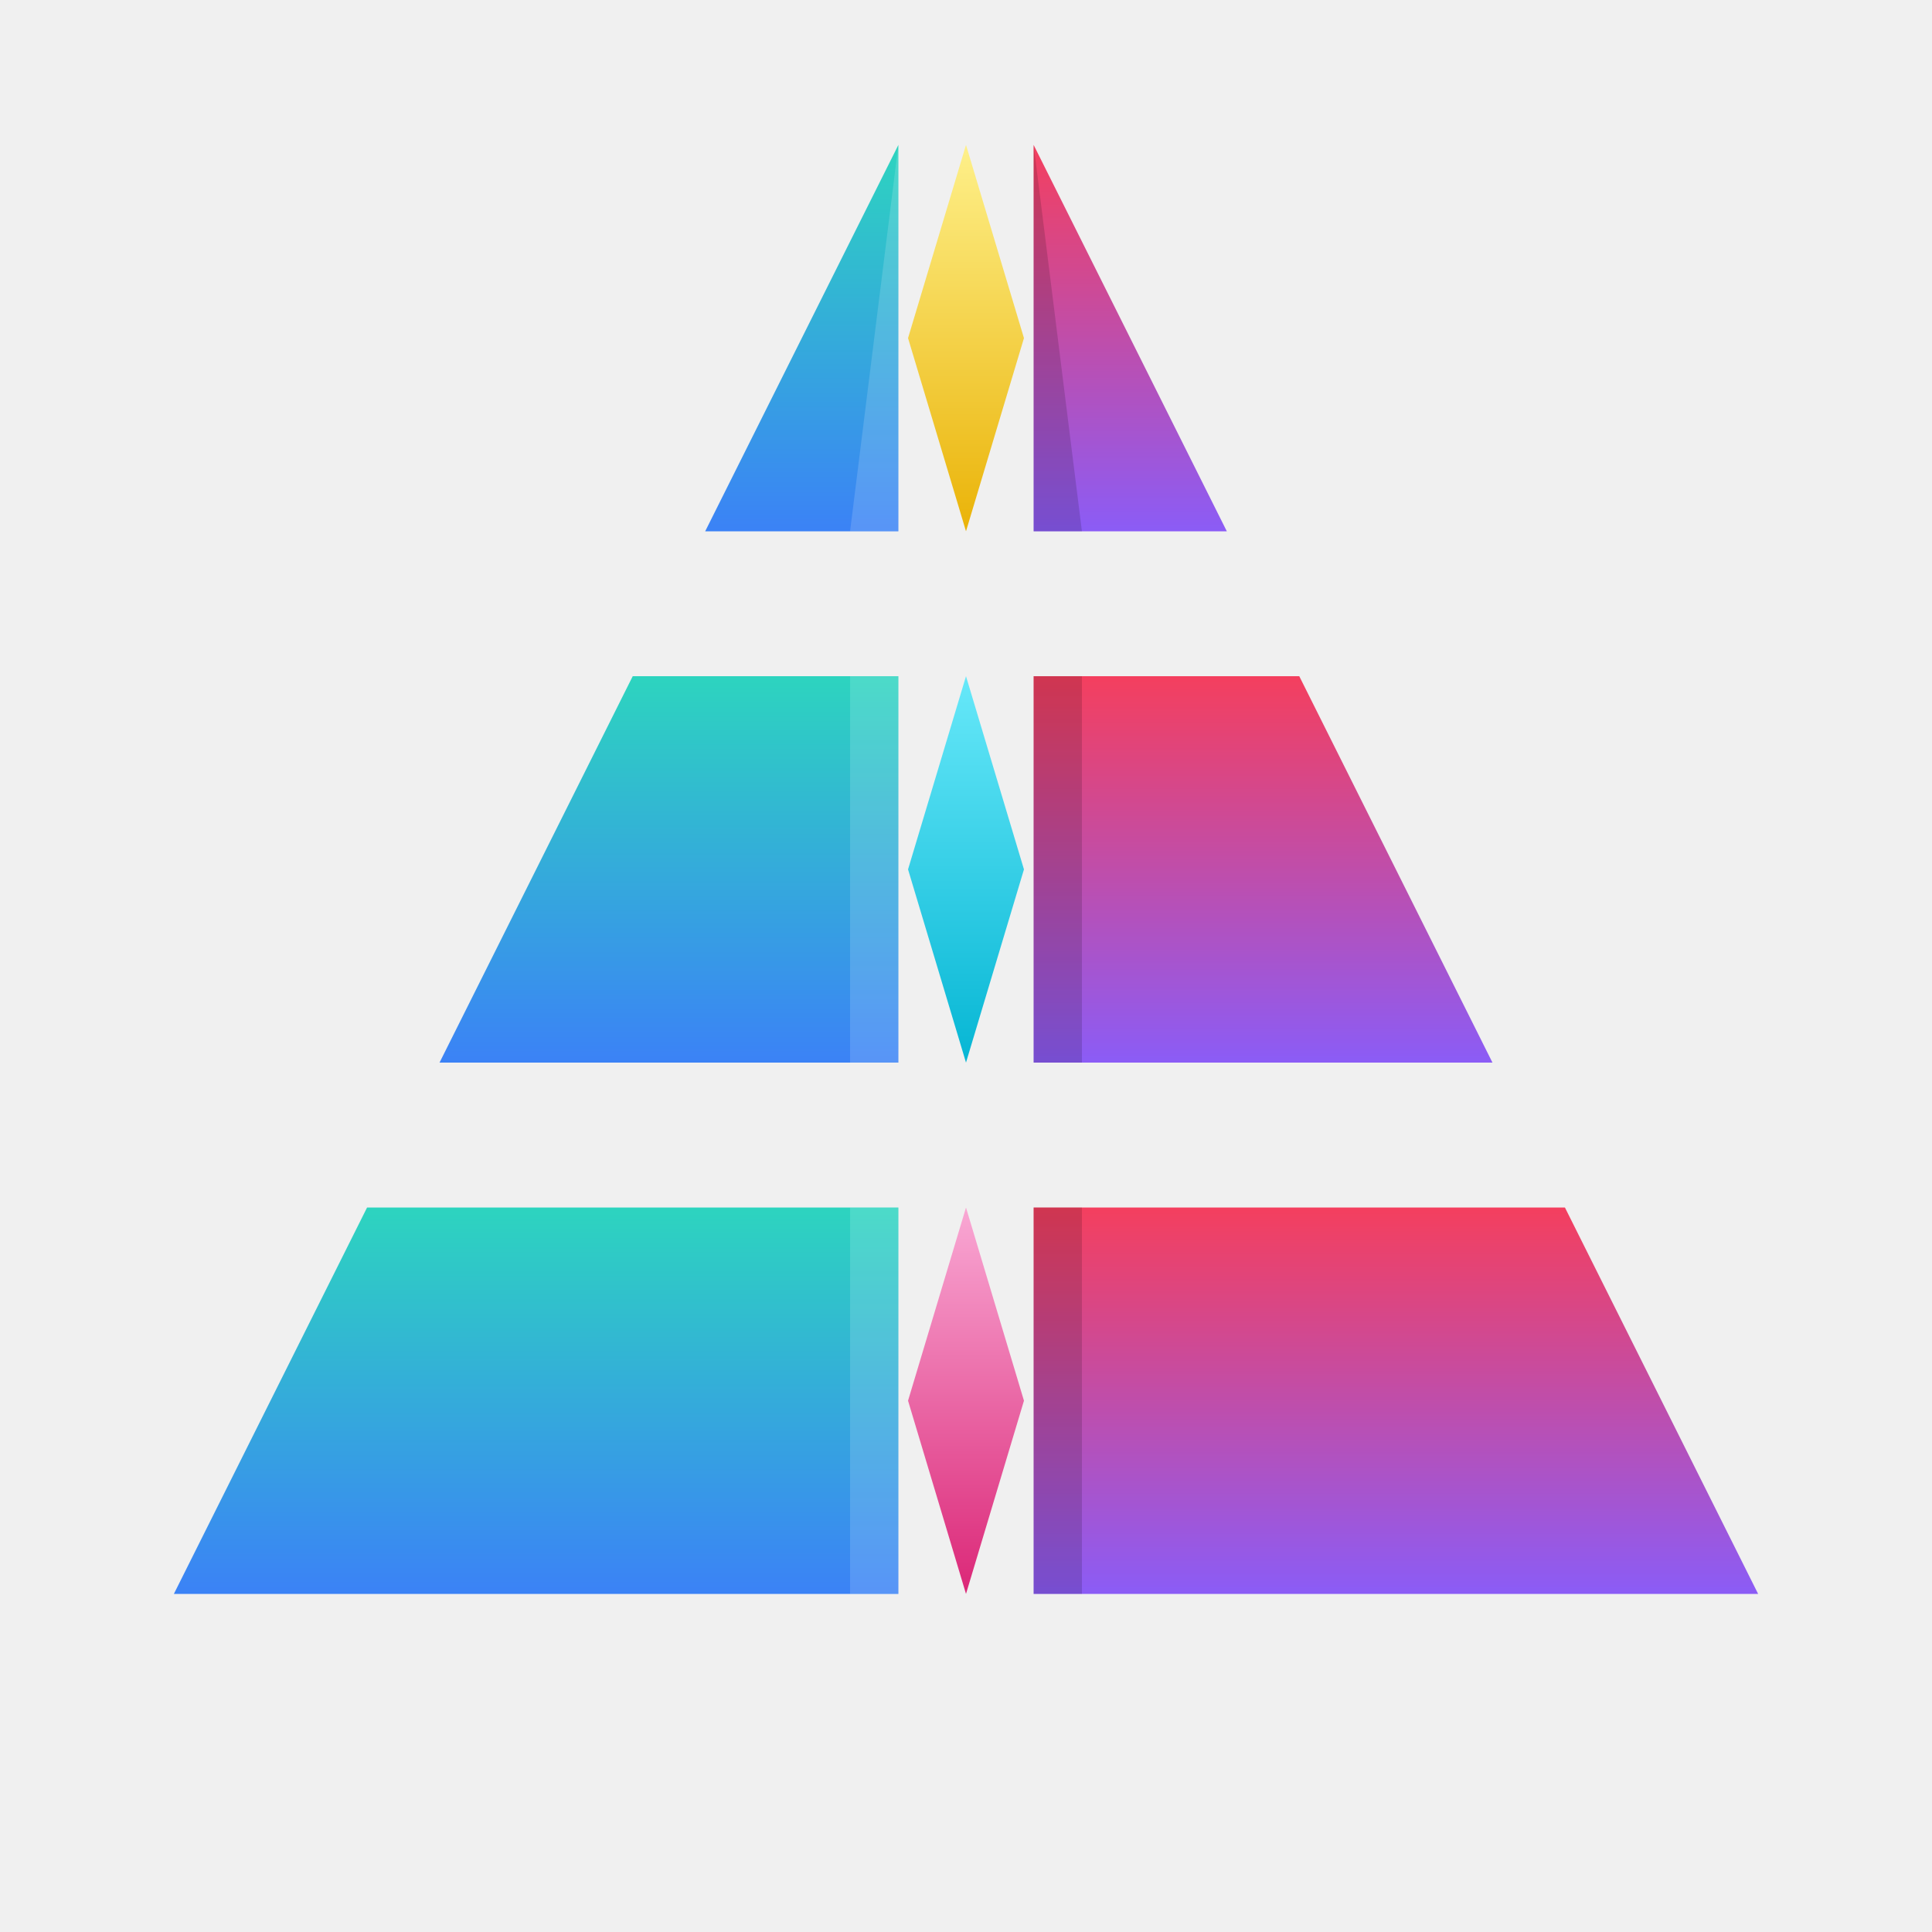
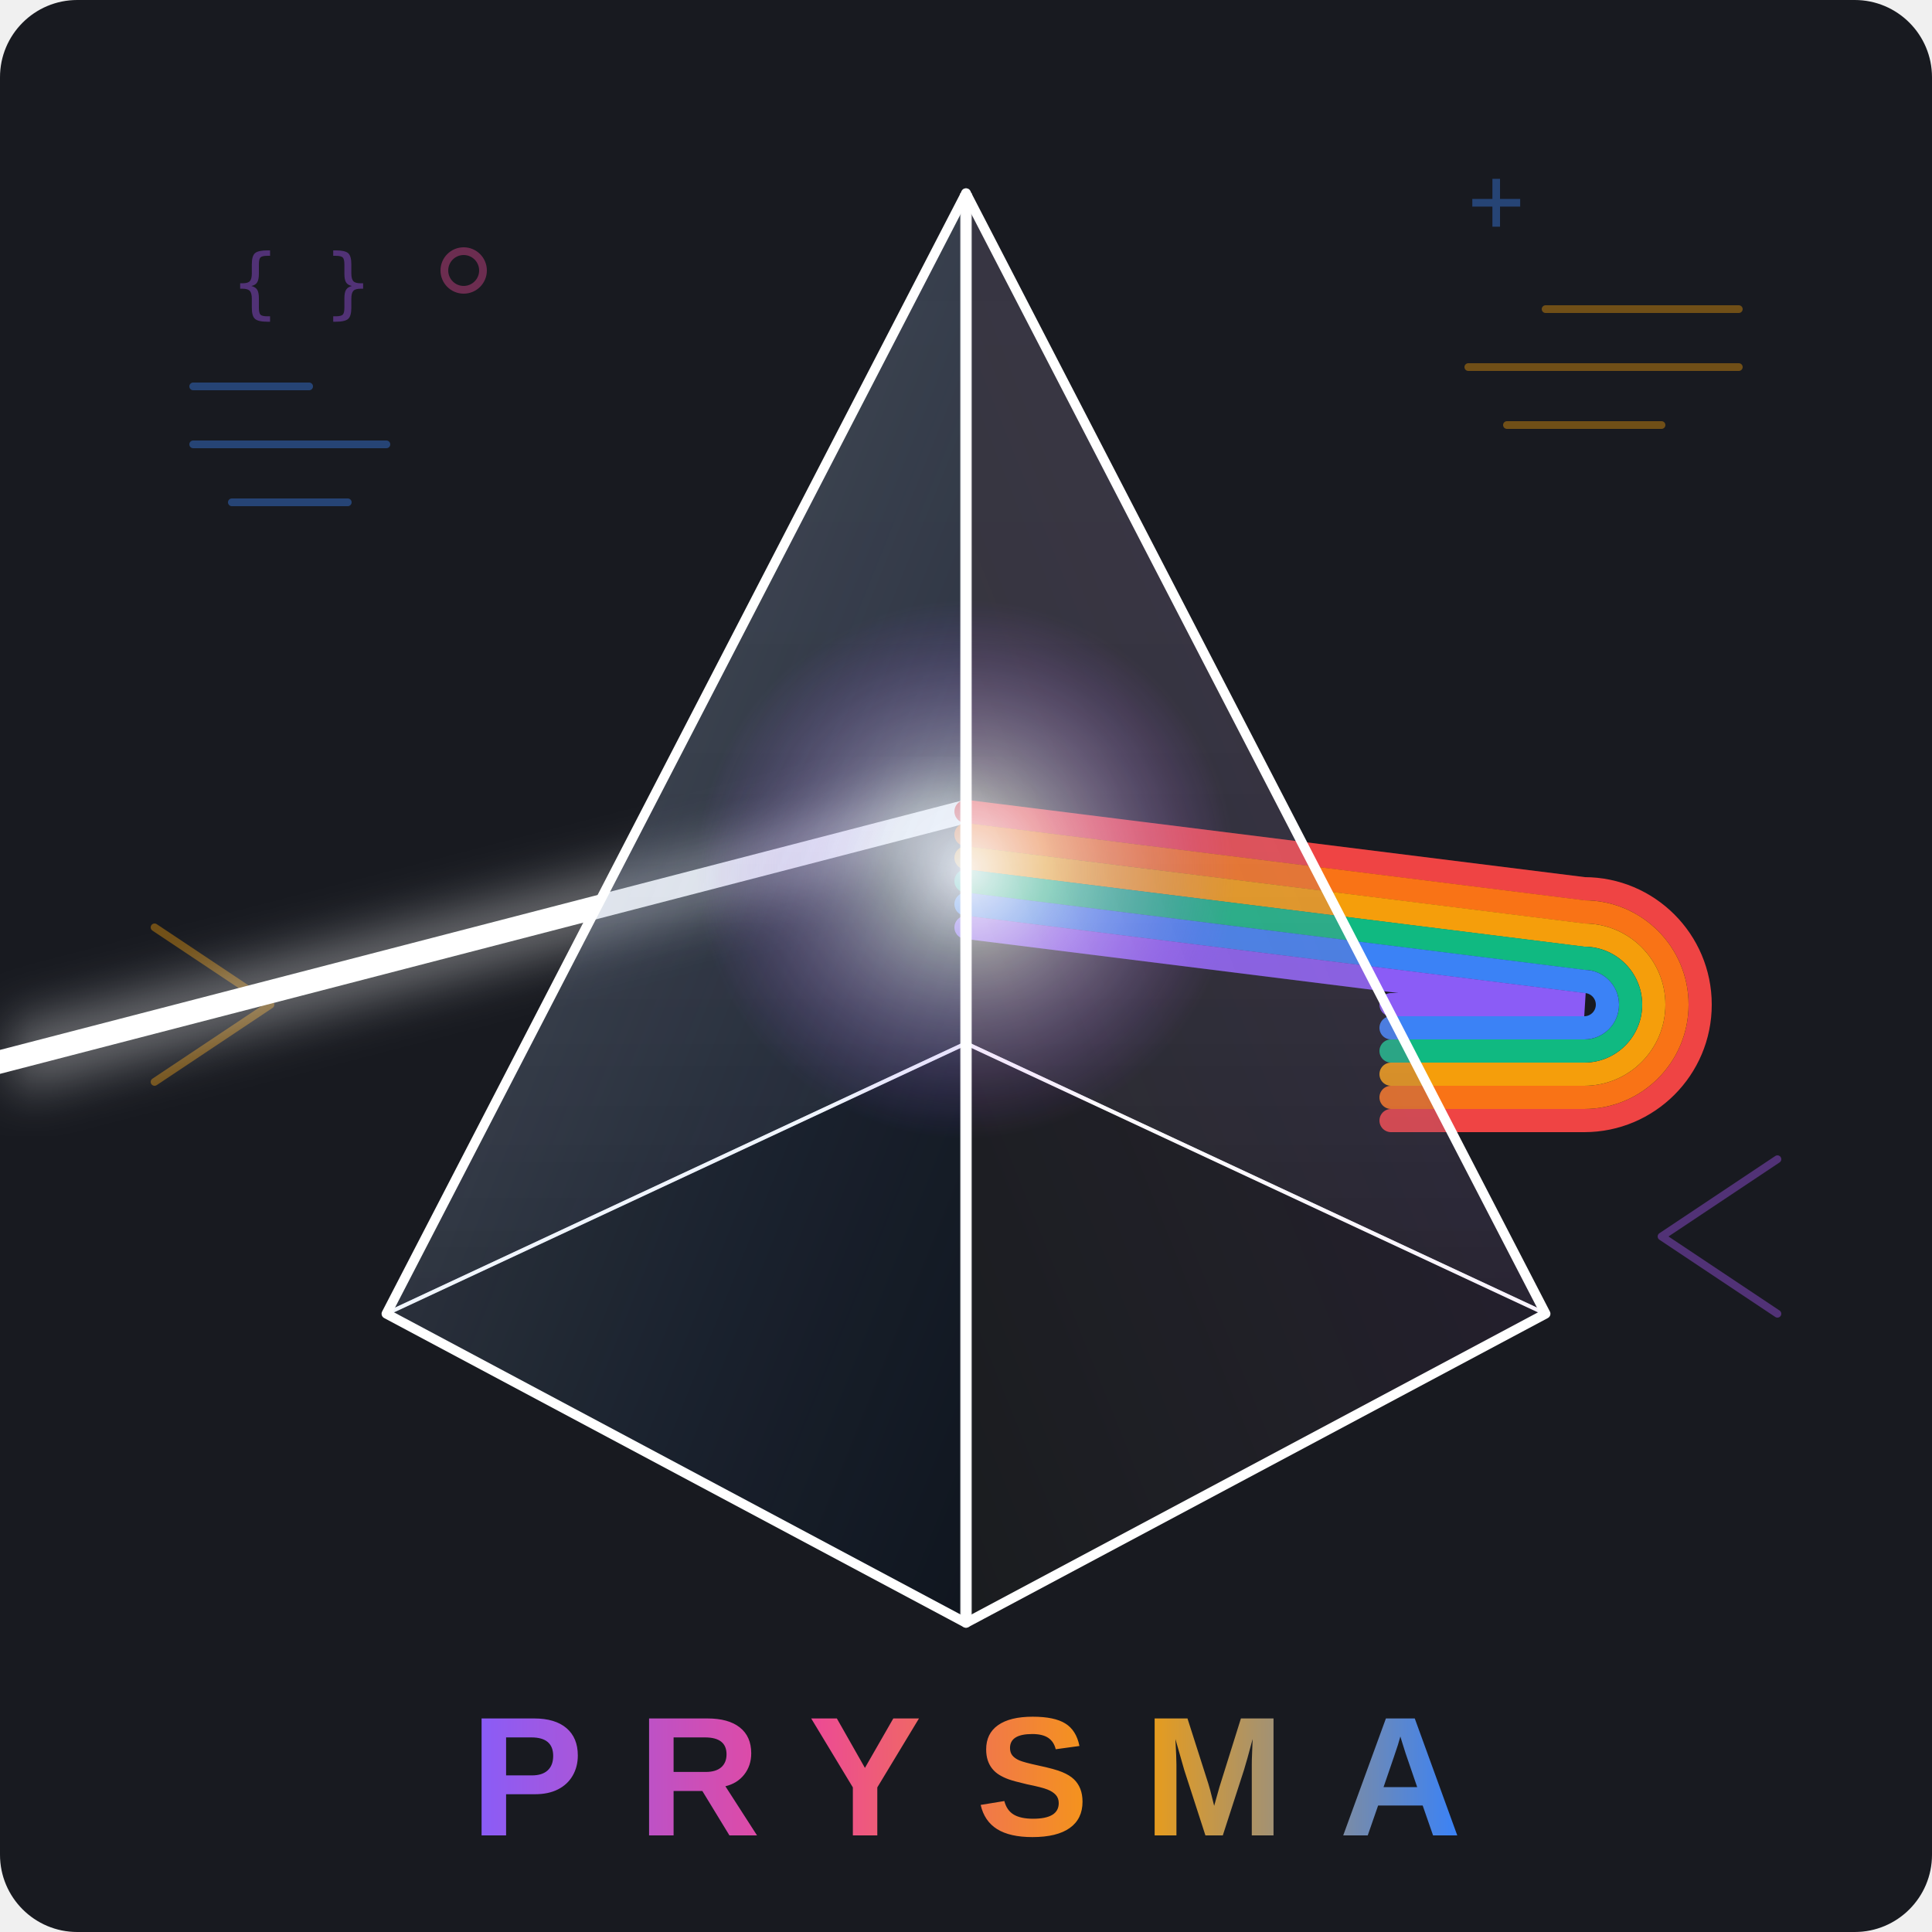
- <svg xmlns="http://www.w3.org/2000/svg" viewBox="0 0 200 200" width="500" height="500">
+ <svg xmlns="http://www.w3.org/2000/svg" viewBox="0 0 500 500" width="250" height="250">
  <defs>
-     <linearGradient id="leftGrad" x1="0%" y1="0%" x2="0%" y2="100%">
-       <stop offset="0%" stop-color="#2DD4BF" />
+     <filter id="glow" x="-20%" y="-20%" width="140%" height="140%">
+       <feGaussianBlur stdDeviation="8" result="blur" />
+       <feMerge>
+         <feMergeNode in="blur" />
+         <feMergeNode in="SourceGraphic" />
+       </feMerge>
+     </filter>
+     <linearGradient id="glassFrontLeft" x1="0%" y1="0%" x2="100%" y2="100%">
+       <stop offset="0%" stop-color="#ffffff" stop-opacity="0.25" />
+       <stop offset="100%" stop-color="#3B82F6" stop-opacity="0.05" />
+     </linearGradient>
+     <linearGradient id="glassFrontRight" x1="100%" y1="0%" x2="0%" y2="100%">
+       <stop offset="0%" stop-color="#A855F7" stop-opacity="0.15" />
+       <stop offset="100%" stop-color="#ffffff" stop-opacity="0.05" />
+     </linearGradient>
+     <linearGradient id="glassBack" x1="0%" y1="0%" x2="0%" y2="100%">
+       <stop offset="0%" stop-color="#ffffff" stop-opacity="0.1" />
+       <stop offset="100%" stop-color="#000000" stop-opacity="0.3" />
+     </linearGradient>
+     <radialGradient id="centerLight" cx="50%" cy="50%" r="50%">
+       <stop offset="0%" stop-color="#ffffff" stop-opacity="0.9" />
+       <stop offset="30%" stop-color="#ffffff" stop-opacity="0.5" />
+       <stop offset="100%" stop-color="#a855f7" stop-opacity="0" />
+     </radialGradient>
+     <linearGradient id="textRainbow" x1="0%" y1="0%" x2="100%" y2="0%">
+       <stop offset="0%" stop-color="#8B5CF6" />
+       <stop offset="33%" stop-color="#EC4899" />
+       <stop offset="66%" stop-color="#F59E0B" />
      <stop offset="100%" stop-color="#3B82F6" />
    </linearGradient>
-     <linearGradient id="rightGrad" x1="0%" y1="0%" x2="0%" y2="100%">
-       <stop offset="0%" stop-color="#F43F5E" />
-       <stop offset="100%" stop-color="#8B5CF6" />
-     </linearGradient>
-     <linearGradient id="coreTop" x1="0%" y1="0%" x2="0%" y2="100%">
-       <stop offset="0%" stop-color="#FEF08A" />
-       <stop offset="100%" stop-color="#EAB308" />
-     </linearGradient>
-     <linearGradient id="coreMid" x1="0%" y1="0%" x2="0%" y2="100%">
-       <stop offset="0%" stop-color="#67E8F9" />
-       <stop offset="100%" stop-color="#06B6D4" />
-     </linearGradient>
-     <linearGradient id="coreBot" x1="0%" y1="0%" x2="0%" y2="100%">
-       <stop offset="0%" stop-color="#F9A8D4" />
-       <stop offset="100%" stop-color="#DB2777" />
-     </linearGradient>
  </defs>
-   <g stroke="none">
-     <path d="M 93 15 L 93 55 L 73 55 Z" fill="url(#leftGrad)" />
-     <path d="M 107 15 L 127 55 L 107 55 Z" fill="url(#rightGrad)" />
-     <path d="M 93 15 L 93 55 L 88 55 Z" fill="#FFFFFF" opacity="0.15" />
-     <path d="M 107 15 L 107 55 L 112 55 Z" fill="#000000" opacity="0.15" />
-     <path d="M 93 70 L 65.5 70 L 45.5 110 L 93 110 Z" fill="url(#leftGrad)" />
-     <path d="M 107 70 L 134.5 70 L 154.5 110 L 107 110 Z" fill="url(#rightGrad)" />
-     <path d="M 93 70 L 93 110 L 88 110 L 88 70 Z" fill="#FFFFFF" opacity="0.15" />
-     <path d="M 107 70 L 107 110 L 112 110 L 112 70 Z" fill="#000000" opacity="0.15" />
-     <path d="M 93 125 L 38 125 L 18 165 L 93 165 Z" fill="url(#leftGrad)" />
-     <path d="M 107 125 L 162 125 L 182 165 L 107 165 Z" fill="url(#rightGrad)" />
-     <path d="M 93 125 L 93 165 L 88 165 L 88 125 Z" fill="#FFFFFF" opacity="0.15" />
-     <path d="M 107 125 L 107 165 L 112 165 L 112 125 Z" fill="#000000" opacity="0.15" />
+   <rect width="500" height="500" fill="#181A20" rx="20" />
+   <g fill="none" stroke-width="2" stroke-linecap="round" opacity="0.4">
+     <path d="M 50,100 L 80,100 M 50,115 L 100,115 M 60,130 L 90,130" stroke="#3B82F6" />
+     <text x="60" y="80" fill="#A855F7" font-family="monospace" font-size="20" stroke="none">{ }</text>
+     <circle cx="120" cy="70" r="5" stroke="#EC4899" />
+     <path d="M 40,280 L 70,260 L 40,240" stroke="#F59E0B" stroke-linejoin="round" />
+     <path d="M 450,80 L 400,80 M 450,95 L 380,95 M 430,110 L 390,110" stroke="#F59E0B" />
+     <text x="380" y="60" fill="#3B82F6" font-family="monospace" font-size="24" stroke="none">+</text>
+     <path d="M 460,300 L 430,320 L 460,340" stroke="#A855F7" stroke-linejoin="round" />
  </g>
-   <g stroke="none">
-     <path d="M 100 15 L 106 35 L 100 55 L 94 35 Z" fill="url(#coreTop)" />
-     <path d="M 100 70 L 106 90 L 100 110 L 94 90 Z" fill="url(#coreMid)" />
-     <path d="M 100 125 L 106 145 L 100 165 L 94 145 Z" fill="url(#coreBot)" />
+   <line x1="-20" y1="280" x2="250" y2="210" stroke="#ffffff" stroke-width="6" filter="url(#glow)" />
+   <g fill="none" stroke-width="6" stroke-linecap="round">
+     <path d="M 250,210 L 410,230 A 30 30 0 0 1 410 290 L 360,290" stroke="#EF4444" />
+     <path d="M 250,216 L 410,236 A 24 24 0 0 1 410 284 L 360,284" stroke="#F97316" />
+     <path d="M 250,222 L 410,242 A 18 18 0 0 1 410 278 L 360,278" stroke="#F59E0B" />
+     <path d="M 250,228 L 410,248 A 12 12 0 0 1 410 272 L 360,272" stroke="#10B981" />
+     <path d="M 250,234 L 410,254 A 6 6 0 0 1 410 266 L 360,266" stroke="#3B82F6" />
+     <path d="M 250,240 L 410,260 A 1 1 0 0 1 410 260 L 360,260" stroke="#8B5CF6" />
  </g>
+   <g stroke="#ffffff" stroke-linejoin="round">
+     <polygon points="250,50 100,340 250,270" fill="url(#glassBack)" stroke-width="1" opacity="0.6" />
+     <polygon points="250,50 400,340 250,270" fill="url(#glassBack)" stroke-width="1" opacity="0.6" />
+     <polygon points="100,340 250,420 400,340 250,270" fill="#000000" fill-opacity="0.4" stroke-width="1" />
+     <circle cx="250" cy="225" r="70" fill="url(#centerLight)" stroke="none" />
+     <polygon points="250,50 100,340 250,420" fill="url(#glassFrontLeft)" stroke-width="2.5" />
+     <polygon points="250,50 400,340 250,420" fill="url(#glassFrontRight)" stroke-width="2.5" />
+     <line x1="250" y1="50" x2="250" y2="420" stroke="#ffffff" stroke-width="3" opacity="0.8" />
+   </g>
+   <text x="250" y="475" font-family="Arial, Helvetica, sans-serif" font-weight="bold" font-size="44" fill="url(#textRainbow)" text-anchor="middle" letter-spacing="14">PRYSMA</text>
</svg>
